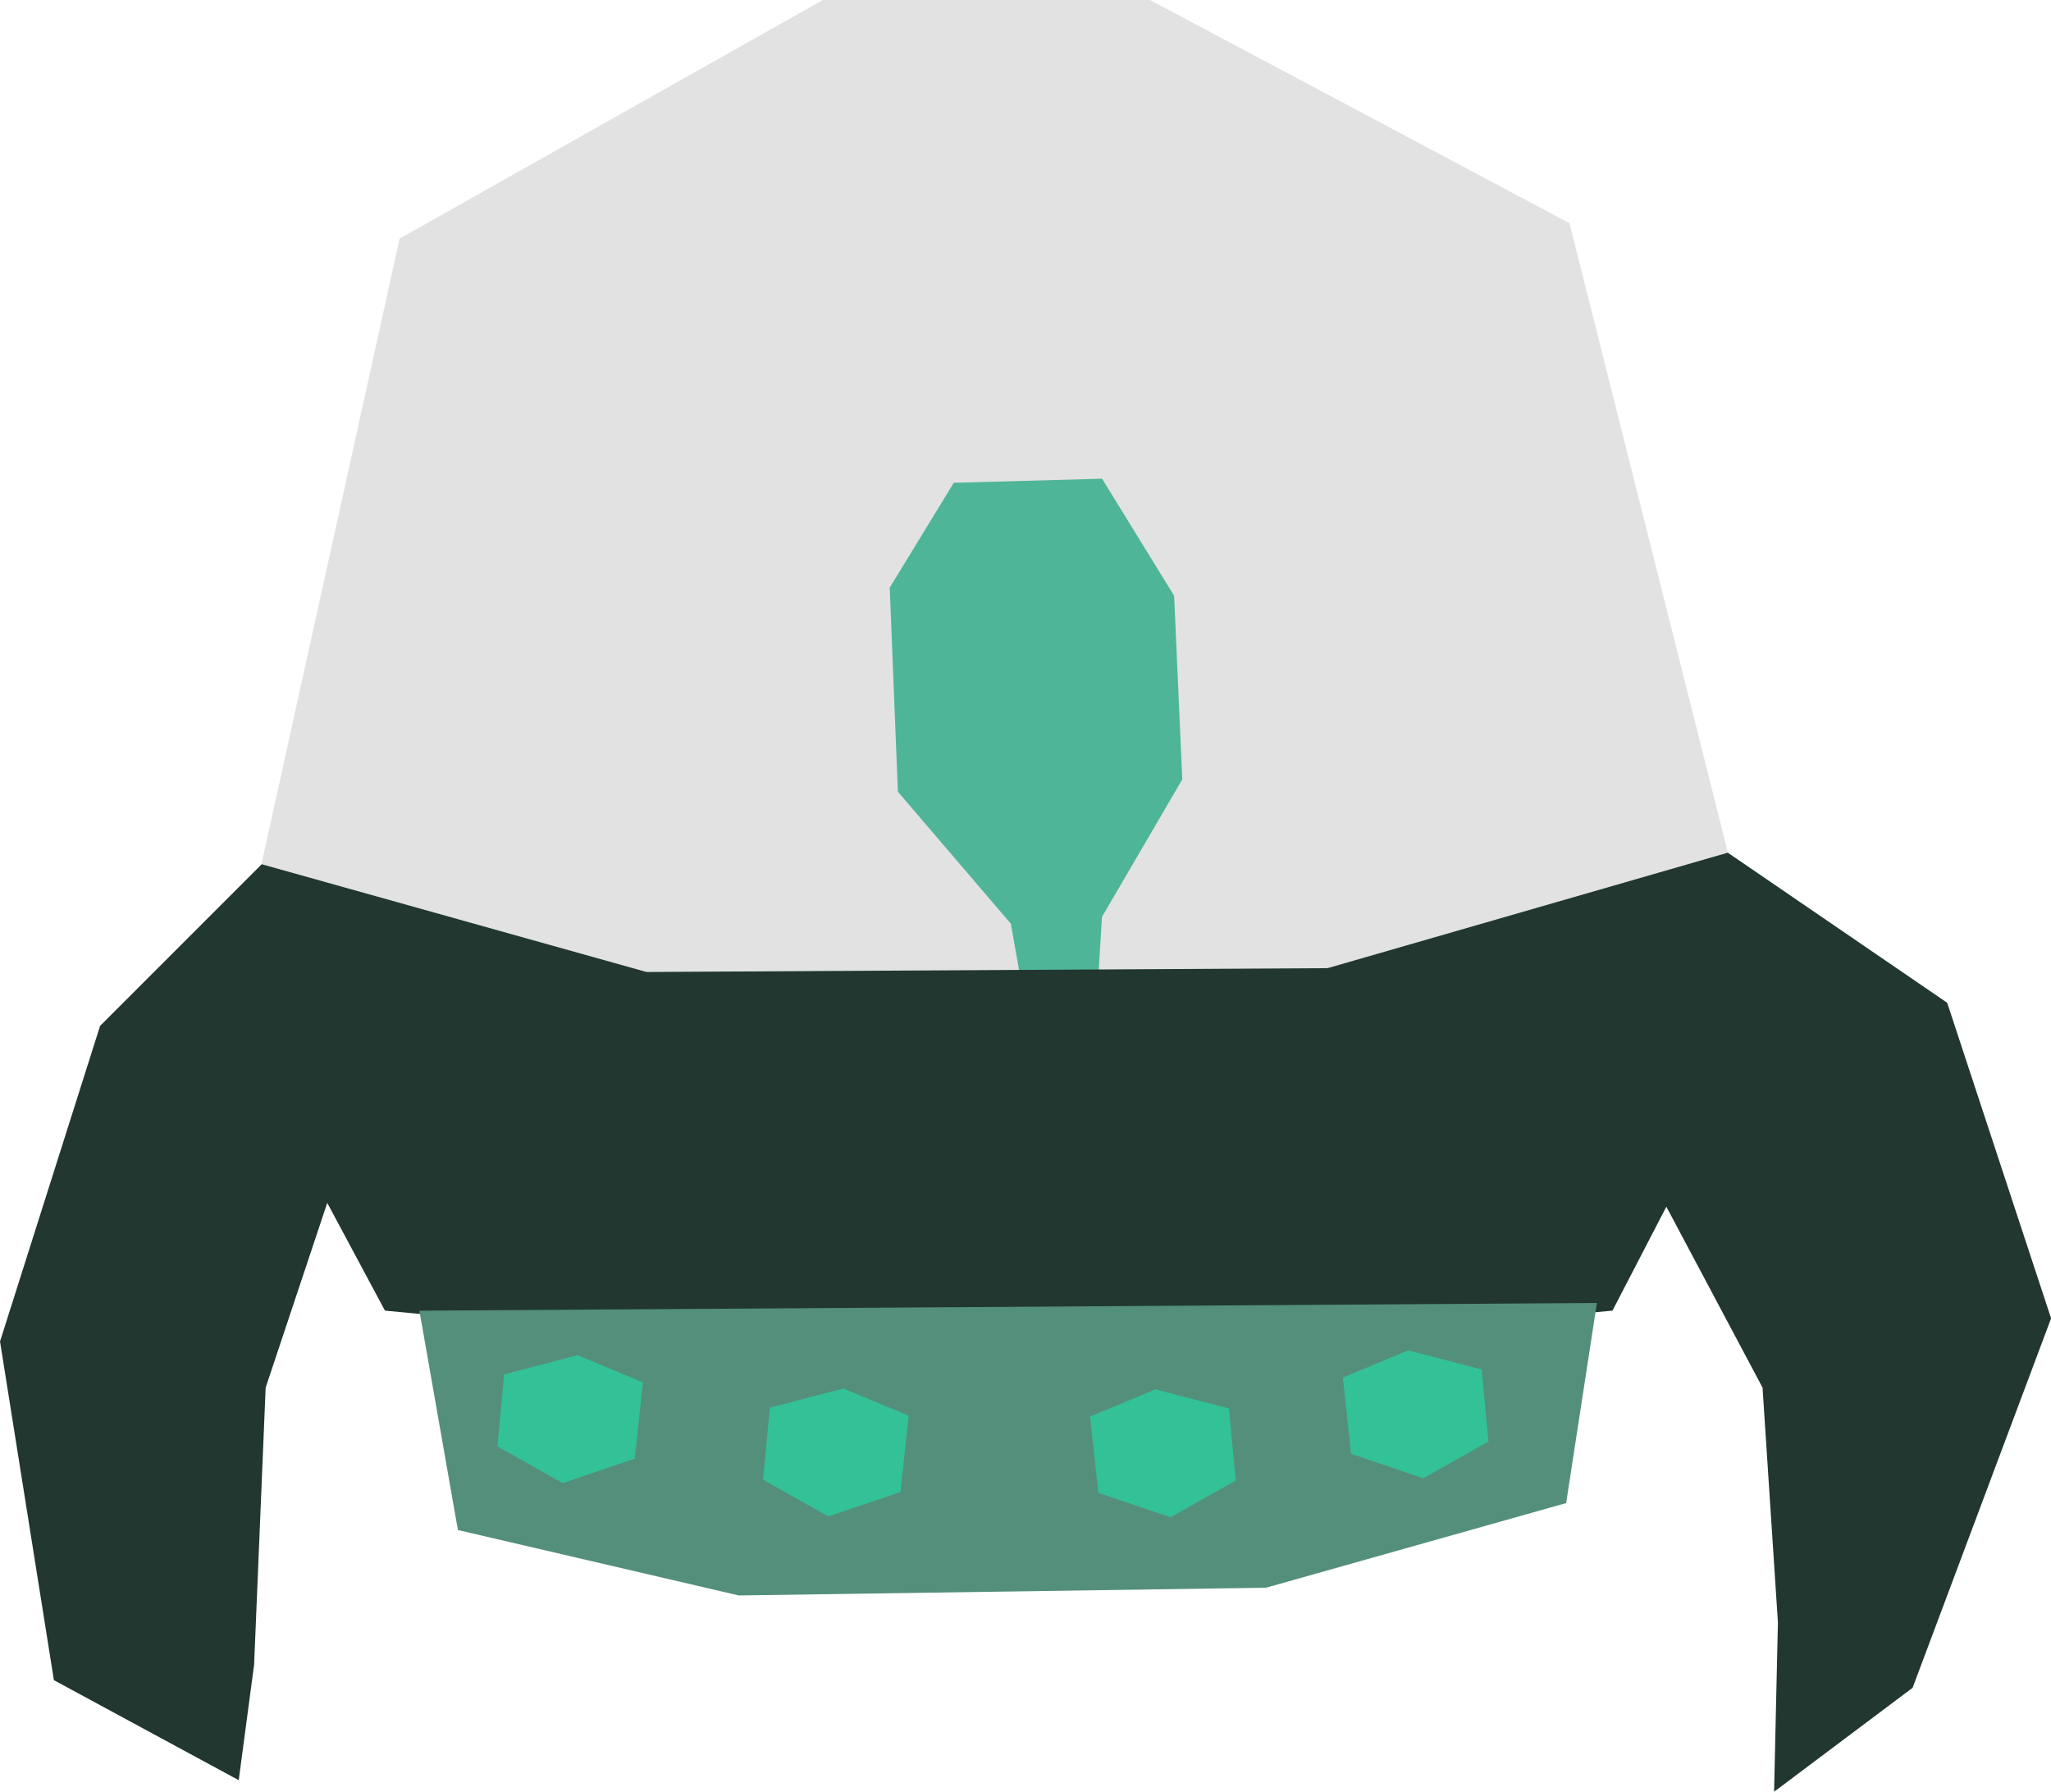
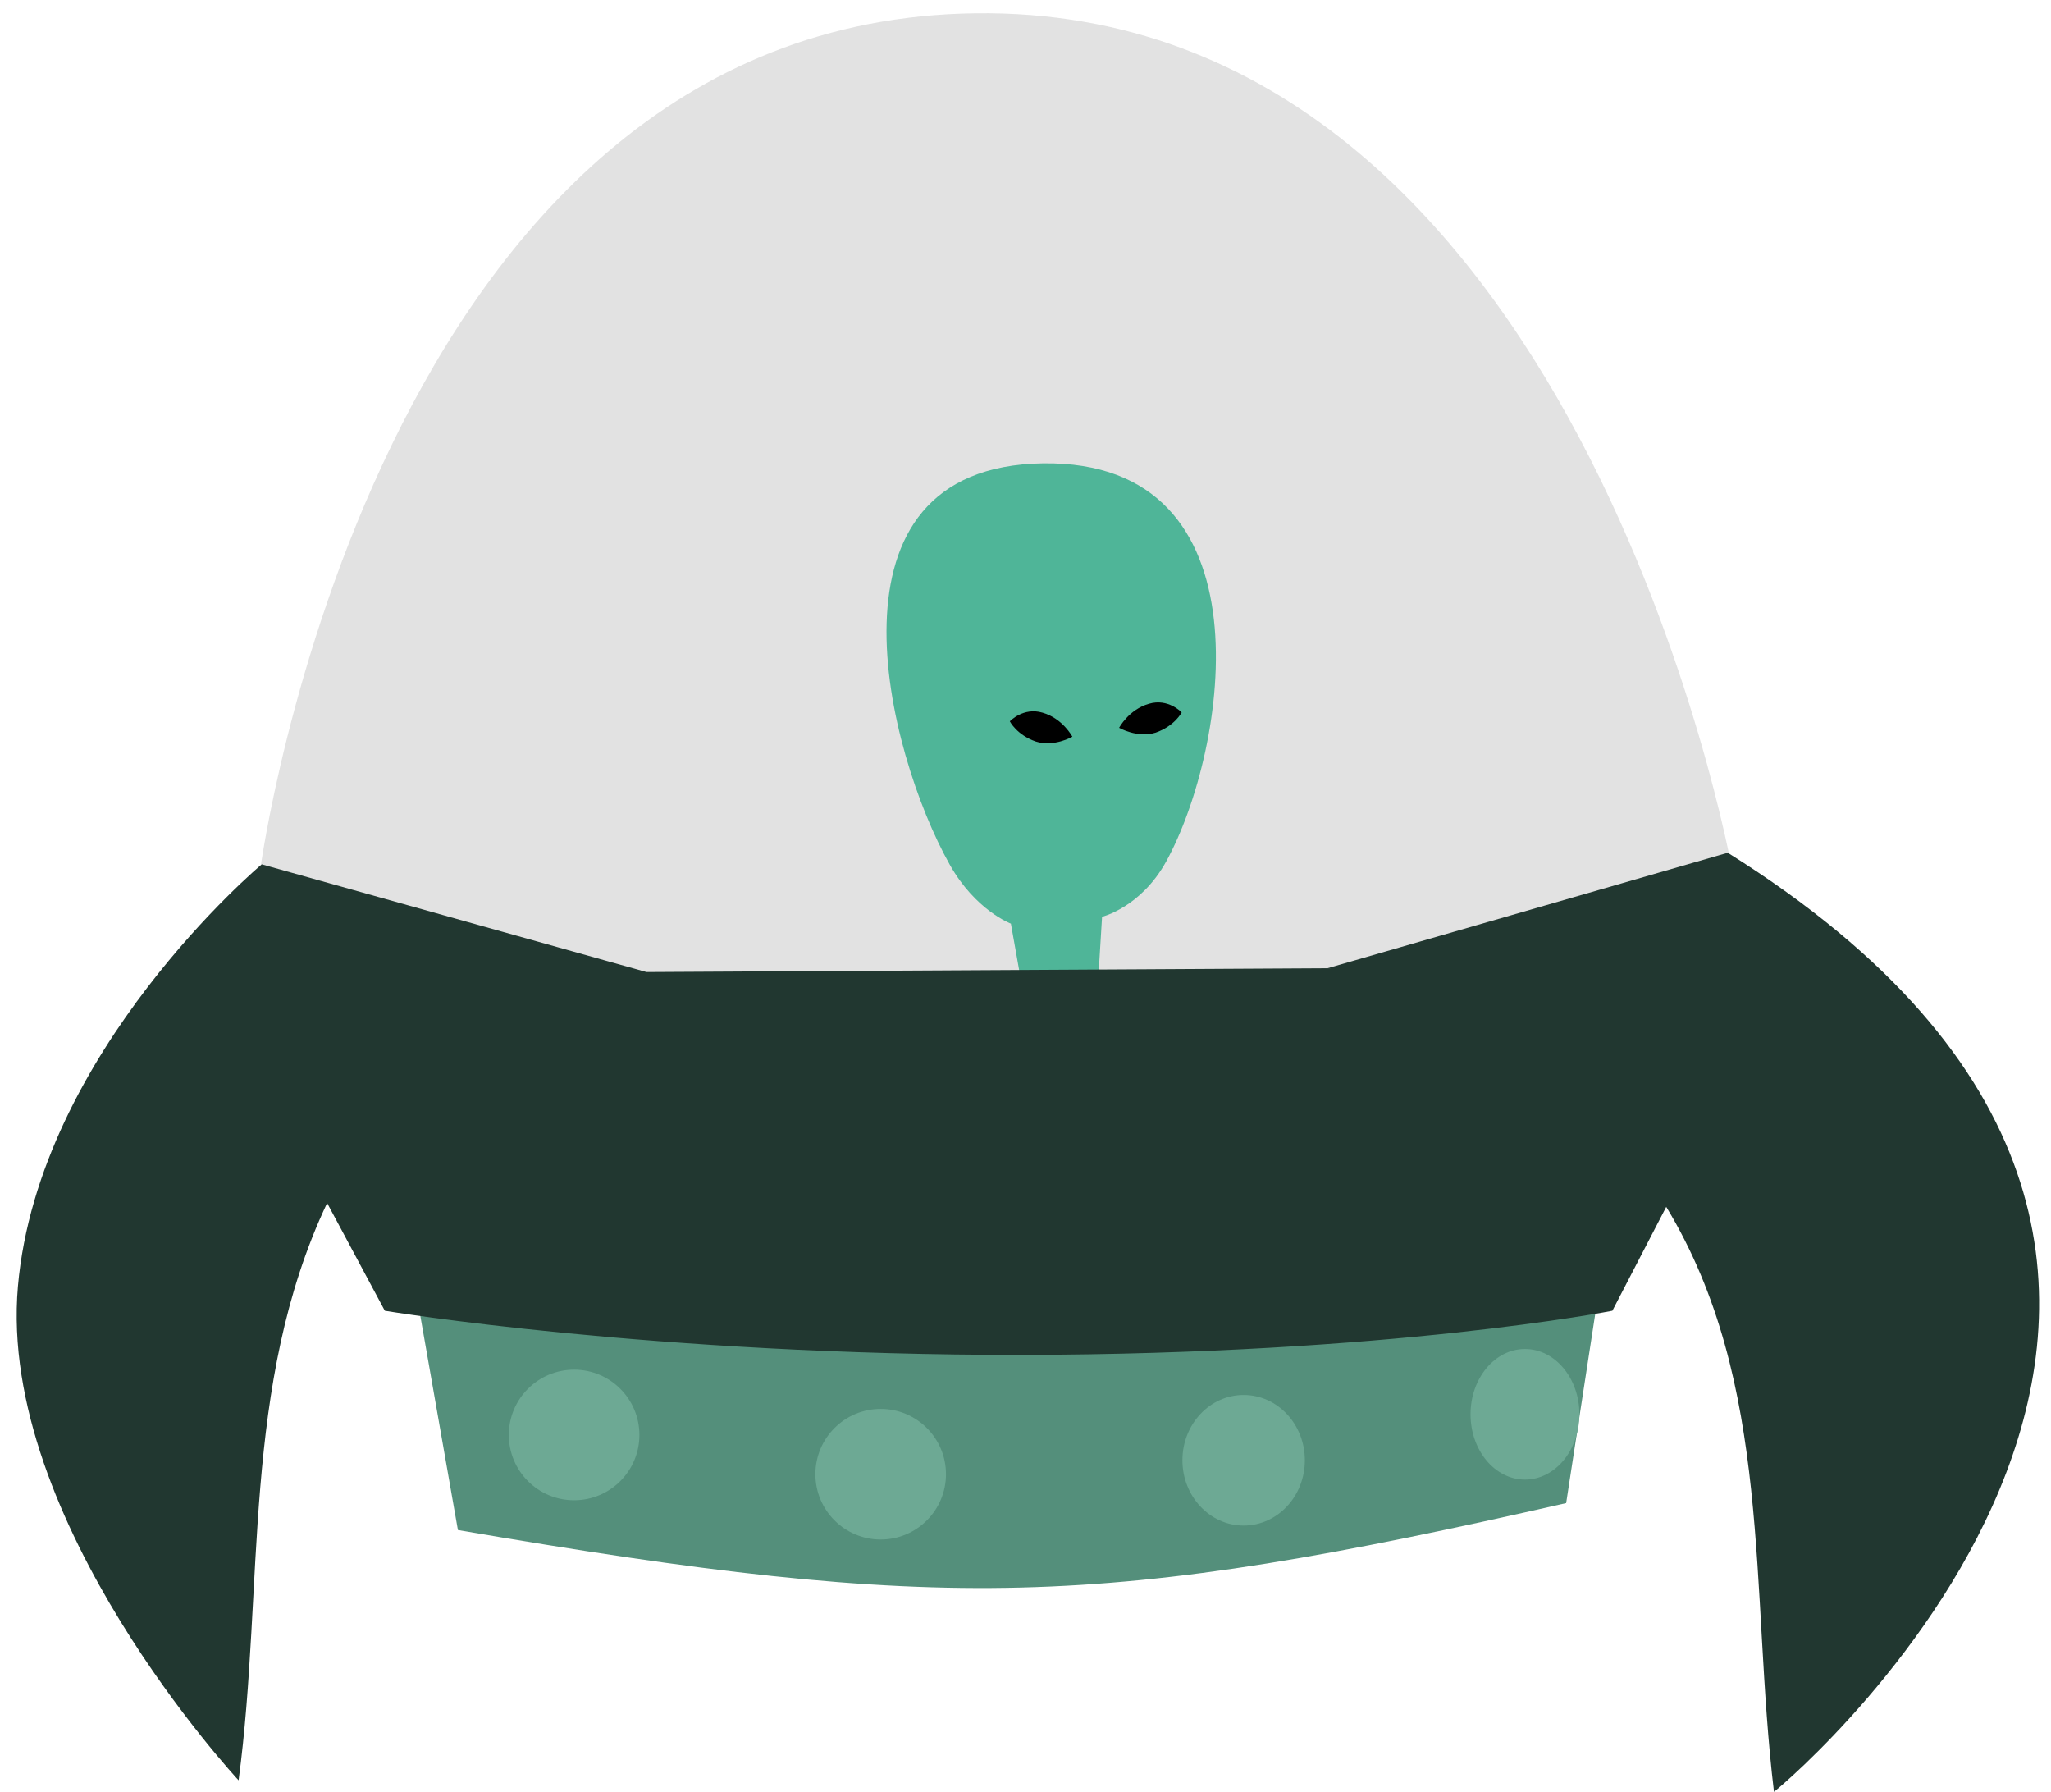
<svg xmlns="http://www.w3.org/2000/svg" width="32.668mm" height="28.535mm" viewBox="0 0 32.668 28.535" version="1.1" id="svg1">
  <defs id="defs1" />
  <g id="layer1" transform="translate(-88.18063,-133.1334)">
-     <path style="fill:#33c198;fill-opacity:1;stroke-width:1.7;stroke-linecap:round" d="m 103.372,140.822 2.362,-0.065 1.148,1.864 0.13,2.925 -1.279,2.189 -0.065,1.062 -1.214,0.022 -0.173,-0.975 -1.799,-2.102 -0.13,-3.25 z" id="path5" />
-     <path style="fill:#999999;fill-opacity:0.278;stroke-width:1.7;stroke-linecap:round" d="m 92.325,146.987 2.221,-10.054 6.742,-3.8 h 5.21 l 6.681,3.555 2.59,10.289 -11.906,4.114 z" id="path3" />
-     <path style="fill:#213730;fill-opacity:1;stroke-width:1.7;stroke-linecap:round" d="m 89.039,159.891 -0.858,-5.394 1.594,-5.026 2.574,-2.574 6.129,1.716 10.849,-0.061 6.374,-1.839 3.494,2.39 1.655,5.026 -2.206,5.884 -2.206,1.655 0.061,-2.697 -0.245,-3.739 -1.532,-2.881 -0.858,1.655 -9.868,0.919 -9.684,-0.919 -0.919,-1.716 -0.981,2.942 -0.184,4.413 -0.245,1.839 z" id="path1" />
-     <path style="fill:#548f7b;fill-opacity:1;stroke-width:1.7;stroke-linecap:round" d="m 94.861,154.007 18.755,-0.123 -0.49,3.187 -4.781,1.348 -8.397,0.123 -4.474,-1.042 z" id="path2" />
-     <path style="fill:#33c198;fill-opacity:1;stroke-width:1.7;stroke-linecap:round" d="m 97.381,154.716 1.04,0.433 -0.13,1.214 -1.148,0.39 -1.04,-0.585 0.108,-1.148 z" id="path4" />
-     <path style="fill:#33c198;fill-opacity:1;stroke-width:1.7;stroke-linecap:round" d="m 101.614,155.247 1.04,0.433 -0.13,1.214 -1.149,0.39 -1.04,-0.585 0.108,-1.148 z" id="path4-5" />
-     <path style="fill:#33c198;fill-opacity:1;stroke-width:1.7;stroke-linecap:round" d="m 106.584,155.26 -1.04,0.433 0.13,1.214 1.149,0.39 1.04,-0.585 -0.108,-1.148 z" id="path4-5-2" />
-     <path style="fill:#33c198;fill-opacity:1;stroke-width:1.7;stroke-linecap:round" d="m 110.61,154.639 -1.04,0.433 0.13,1.214 1.149,0.39 1.04,-0.585 -0.108,-1.148 z" id="path4-5-2-7" />
+     <path style="fill:#33c198;fill-opacity:1;stroke-width:1.7;stroke-linecap:round" d="m 105.734,147.734 -0.065,1.062 -1.214,0.022 -0.173,-0.975 c 0,0 -0.565,-0.21 -0.976,-0.943 -0.998,-1.779 -2.173,-6.335 1.486,-6.388 3.662,-0.052 2.944,4.559 1.964,6.34 -0.403,0.732 -1.022,0.882 -1.022,0.882 z" id="path5" />
+     <path style="fill:#999999;fill-opacity:0.278;stroke-width:1.7;stroke-linecap:round" d="m 92.325,146.987 c 0,0 1.799,-13.521 11.393,-13.642 9.593,-0.122 12.05,13.632 12.05,13.632 l -11.906,4.114 z" id="path3" />
+     <path style="fill:#548f7b;fill-opacity:1;stroke-width:1.7;stroke-linecap:round" d="m 94.861,154.007 18.755,-0.123 -0.49,3.187 c -7.375,1.681 -9.883,1.762 -17.652,0.429 z" id="path2" />
+     <path style="fill:#213730;fill-opacity:1;stroke-width:1.7;stroke-linecap:round" d="m 92.348,146.898 6.129,1.716 10.849,-0.061 6.374,-1.839 c 10.542,6.603 1.049,14.72 0.736,14.955 -0.385,-3.212 -0.012,-6.503 -1.716,-9.316 l -0.858,1.655 c 0,0 -3.524,0.693 -9.391,0.703 -5.867,0.009 -10.161,-0.703 -10.161,-0.703 l -0.919,-1.716 c -1.372,2.906 -0.996,6.09 -1.41,9.194 0,0 -3.843,-4.123 -3.515,-7.866 0.328,-3.743 3.883,-6.721 3.883,-6.721 z" id="path1" />
+     <path style="fill:#000000;fill-opacity:1;stroke-width:5;stroke-linecap:round;stroke-linejoin:round" d="m 104.265,144.621 c 0,0 0.215,-0.23 0.521,-0.138 0.322,0.092 0.475,0.383 0.475,0.383 0,0 -0.291,0.169 -0.582,0.077 -0.306,-0.107 -0.414,-0.322 -0.414,-0.322 z" id="path6" />
+     <path style="fill:#000000;fill-opacity:1;stroke-width:5;stroke-linecap:round;stroke-linejoin:round" d="m 107.002,144.479 c 0,0 -0.215,-0.23 -0.521,-0.138 -0.322,0.092 -0.475,0.383 -0.475,0.383 0,0 0.291,0.169 0.582,0.077 0.306,-0.107 0.414,-0.322 0.414,-0.322 z" id="path6-5" />
+     <circle style="fill:#6da994;fill-opacity:1;stroke-width:5;stroke-linecap:round;stroke-linejoin:round" id="path7" cx="97.325" cy="155.986" r="1.04" />
+     <circle style="fill:#6da994;fill-opacity:1;stroke-width:5;stroke-linecap:round;stroke-linejoin:round" id="path7-2" cx="102.208" cy="156.611" r="1.04" />
+     <ellipse style="fill:#6da994;fill-opacity:1;stroke-width:4.841;stroke-linecap:round;stroke-linejoin:round" id="path7-7" cx="107.989" cy="156.389" rx="0.975" ry="1.04" />
+     <ellipse style="fill:#6da994;fill-opacity:1;stroke-width:4.564;stroke-linecap:round;stroke-linejoin:round" id="path7-6" cx="112.47" cy="155.657" rx="0.867" ry="1.04" />
  </g>
</svg>
